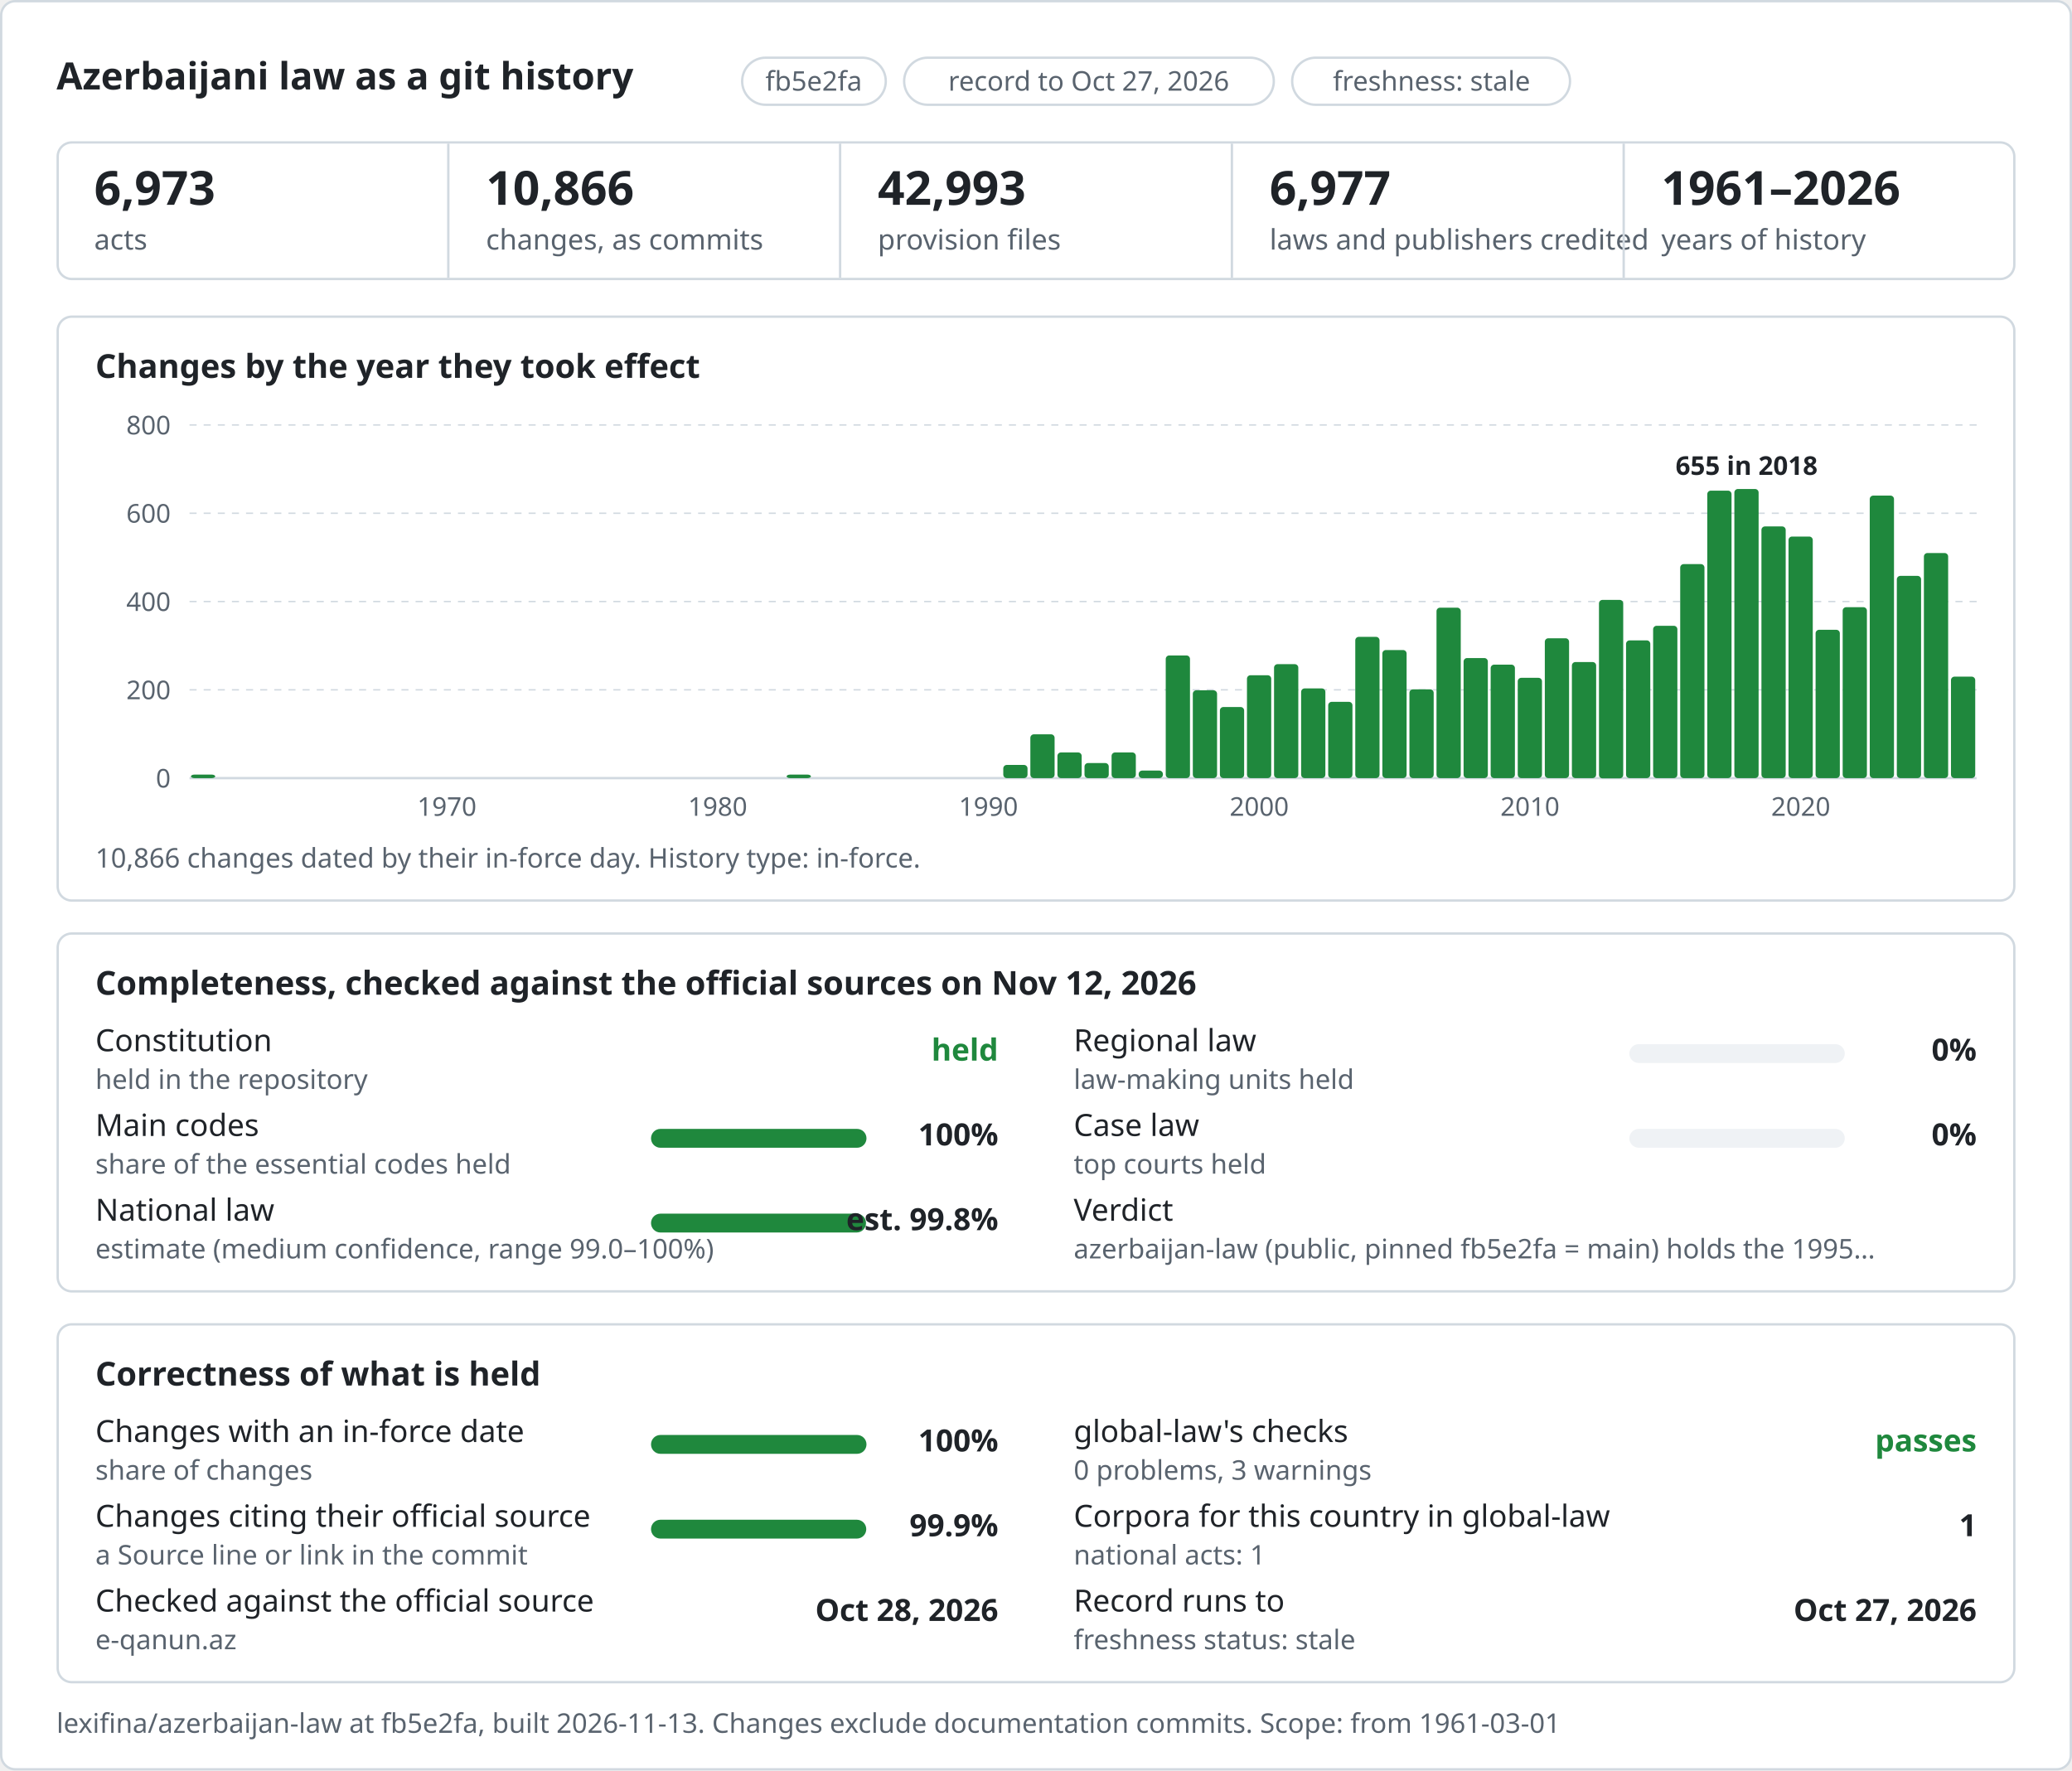
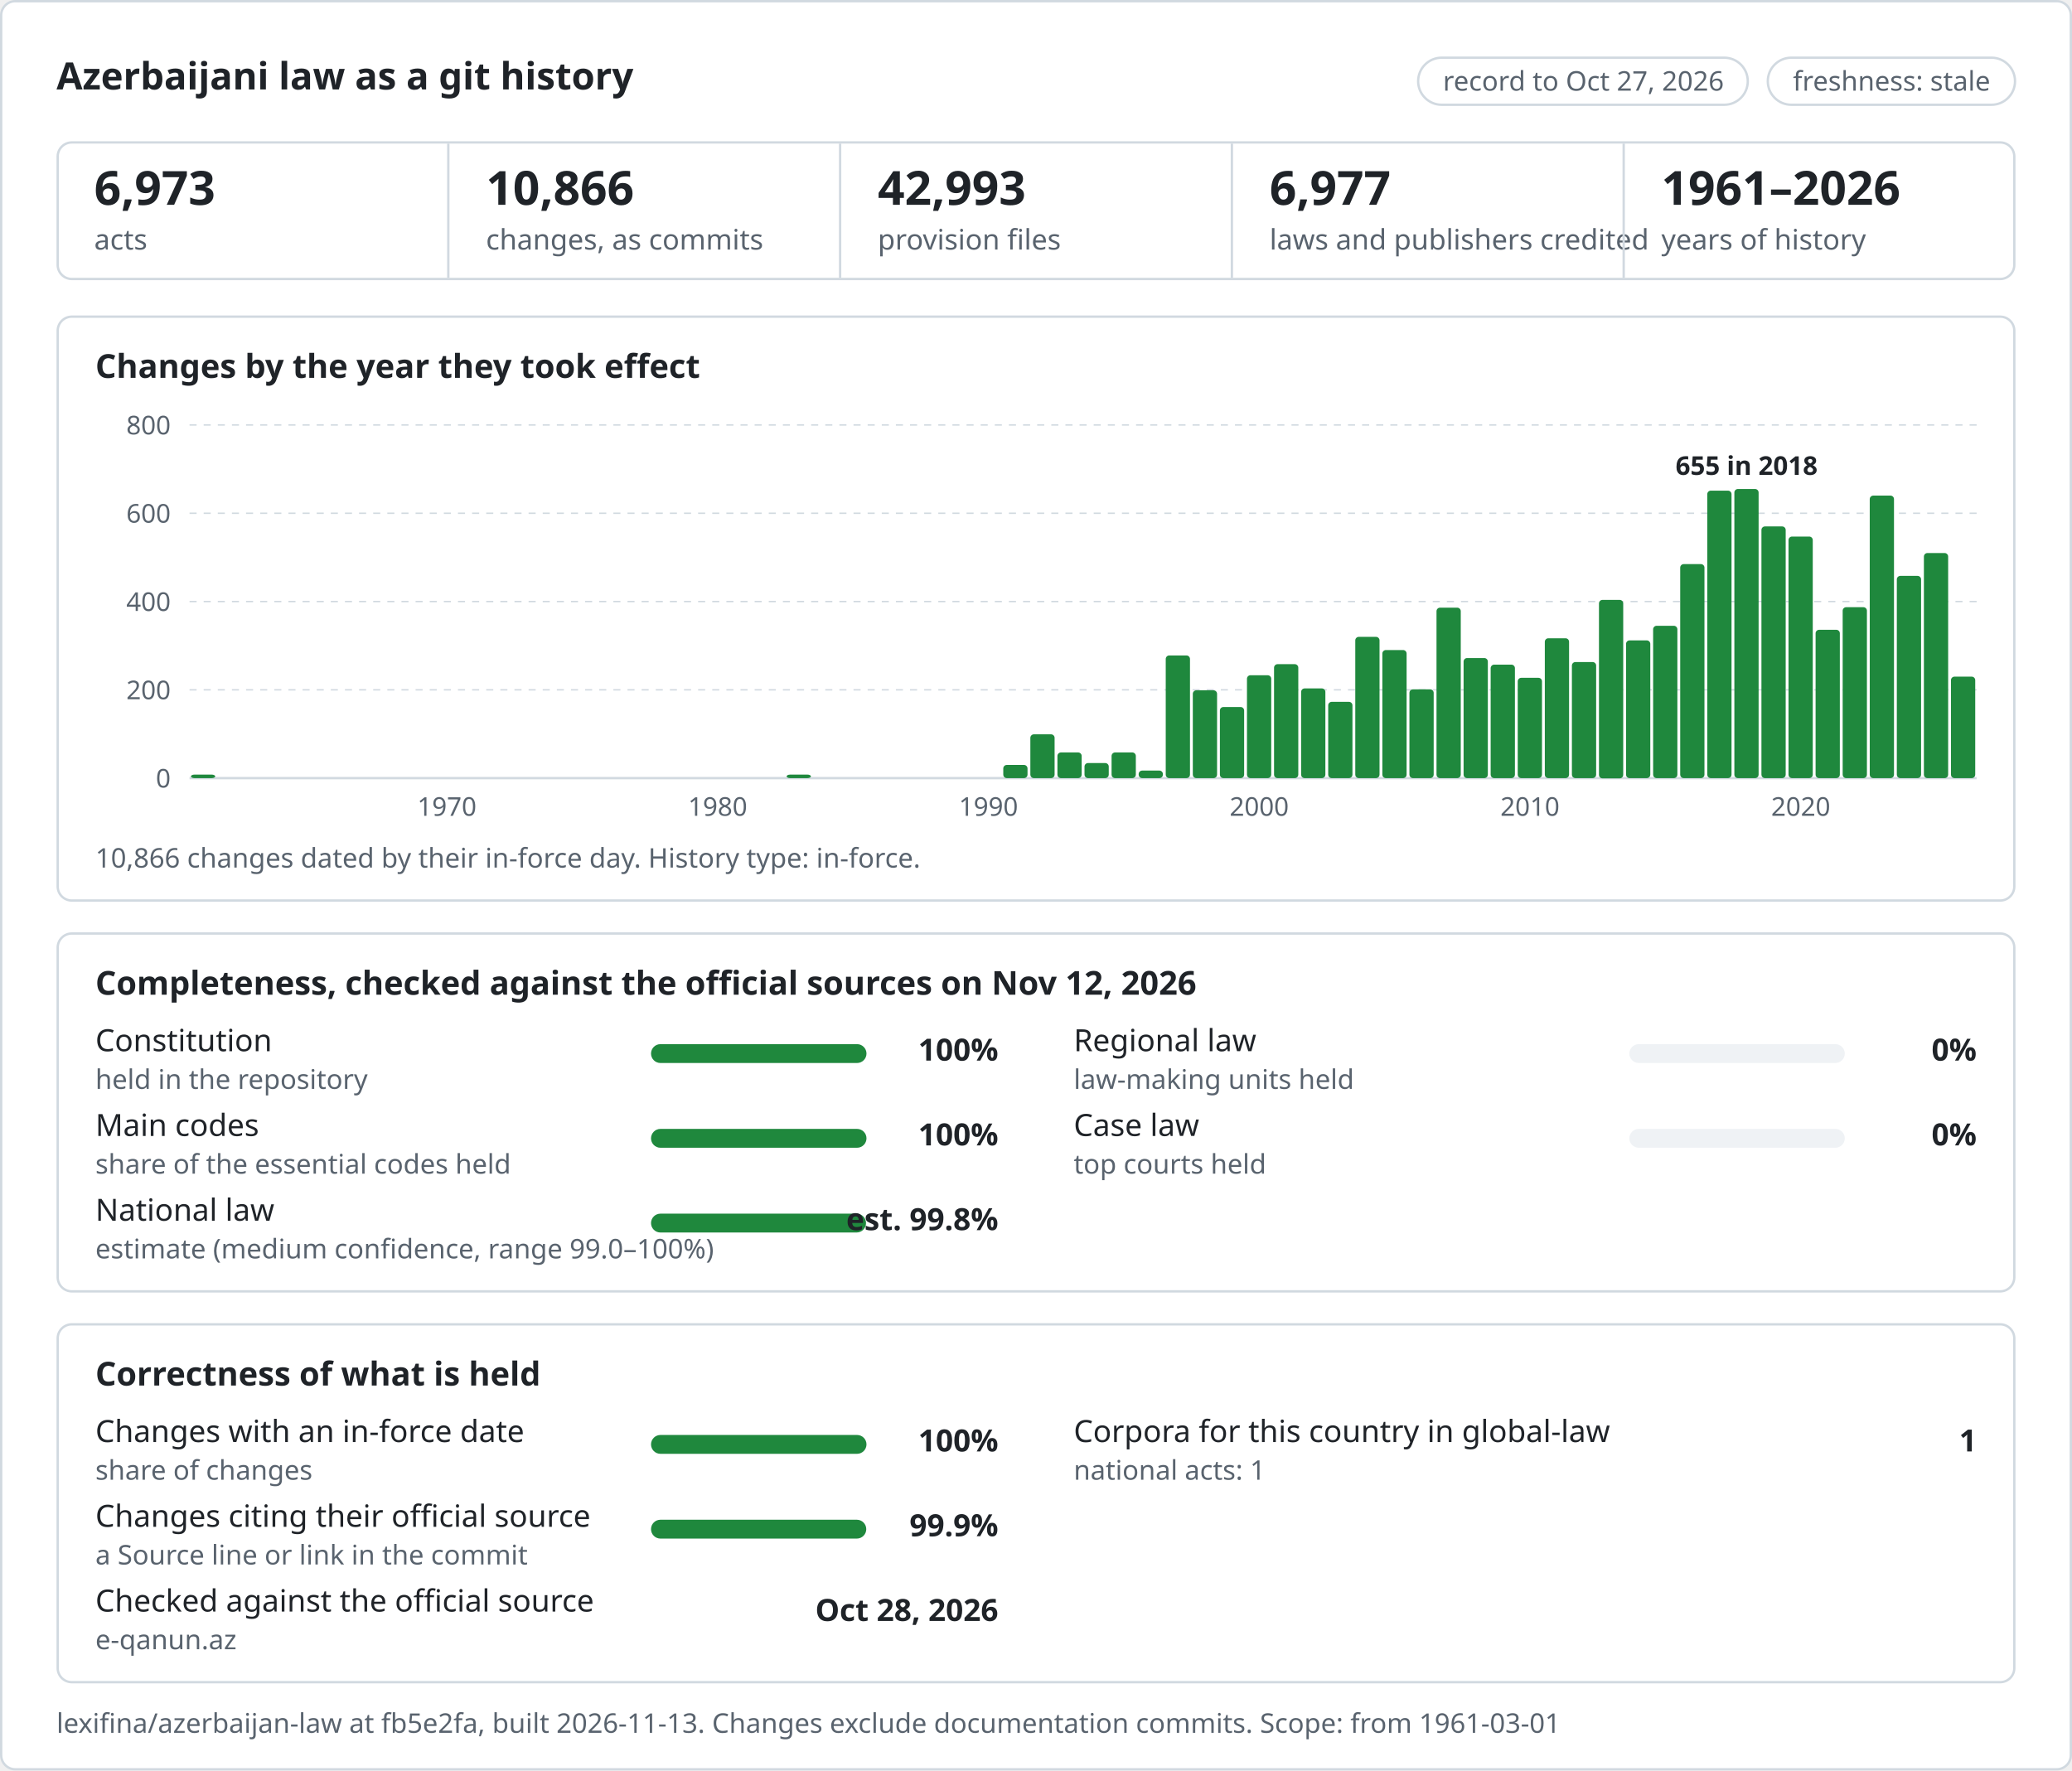
<svg xmlns="http://www.w3.org/2000/svg" width="880" height="752" viewBox="0 0 880 752" font-family="-apple-system,BlinkMacSystemFont,Segoe UI,Noto Sans,Helvetica,Arial,sans-serif">
  <rect x="0.5" y="0.5" width="879" height="751" rx="6" fill="#ffffff" stroke="#d1d9e0" />
  <text x="24" y="38" font-size="16" font-weight="600" fill="#1f2328">Azerbaijani law as a git history</text>
-   <rect x="315.2" y="24.5" width="61" height="20" rx="10" fill="none" stroke="#d1d9e0" />
-   <text x="345.6" y="38.5" font-size="11.5" font-weight="500" text-anchor="middle" fill="#59636e">fb5e2fa</text>
-   <rect x="384.0" y="24.5" width="157" height="20" rx="10" fill="none" stroke="#d1d9e0" />
-   <text x="462.4" y="38.5" font-size="11.5" font-weight="500" text-anchor="middle" fill="#59636e">record to Oct 27, 2026</text>
-   <rect x="548.8" y="24.5" width="118" height="20" rx="10" fill="none" stroke="#d1d9e0" />
-   <text x="608.0" y="38.5" font-size="11.5" font-weight="500" text-anchor="middle" fill="#59636e">freshness: stale</text>
+   <rect x="602.3" y="24.5" width="140" height="20" rx="10" fill="none" stroke="#d1d9e0" />
+   <text x="672.5" y="38.5" font-size="11.5" font-weight="500" text-anchor="middle" fill="#59636e">record to Oct 27, 2026</text>
+   <rect x="750.8" y="24.5" width="105" height="20" rx="10" fill="none" stroke="#d1d9e0" />
+   <text x="803.4" y="38.5" font-size="11.5" font-weight="500" text-anchor="middle" fill="#59636e">freshness: stale</text>
  <rect x="24.5" y="60.5" width="831" height="58" rx="6" fill="#ffffff" stroke="#d1d9e0" />
  <text x="40.0" y="87" font-size="20" font-weight="600" fill="#1f2328">6,973</text>
  <text x="40.0" y="106" font-size="12" fill="#59636e">acts</text>
  <line x1="190.4" y1="61" x2="190.4" y2="118" stroke="#d1d9e0" />
  <text x="206.4" y="87" font-size="20" font-weight="600" fill="#1f2328">10,866</text>
  <text x="206.4" y="106" font-size="12" fill="#59636e">changes, as commits</text>
  <line x1="356.8" y1="61" x2="356.8" y2="118" stroke="#d1d9e0" />
  <text x="372.8" y="87" font-size="20" font-weight="600" fill="#1f2328">42,993</text>
  <text x="372.8" y="106" font-size="12" fill="#59636e">provision files</text>
  <line x1="523.2" y1="61" x2="523.2" y2="118" stroke="#d1d9e0" />
  <text x="539.2" y="87" font-size="20" font-weight="600" fill="#1f2328">6,977</text>
-   <text x="539.2" y="106" font-size="12" fill="#59636e">laws and publishers credited</text>
+   <text x="539.2" y="106" font-size="12" fill="#59636e" textLength="142" lengthAdjust="spacingAndGlyphs">laws and publishers credited</text>
  <line x1="689.6" y1="61" x2="689.6" y2="118" stroke="#d1d9e0" />
  <text x="705.6" y="87" font-size="20" font-weight="600" fill="#1f2328">1961–2026</text>
  <text x="705.6" y="106" font-size="12" fill="#59636e">years of history</text>
  <rect x="24.5" y="134.5" width="831" height="248" rx="6" fill="#ffffff" stroke="#d1d9e0" />
  <text x="40.5" y="160.5" font-size="14" font-weight="600" fill="#1f2328">Changes by the year they took effect</text>
  <line x1="80.5" y1="330.5" x2="839.5" y2="330.5" stroke="#d1d9e0" stroke-width="1" />
  <text x="72.5" y="334.5" font-size="11" text-anchor="end" fill="#59636e">0</text>
  <line x1="80.5" y1="293.0" x2="839.5" y2="293.0" stroke="#d1d9e0" stroke-width="0.6" stroke-dasharray="3 3" />
  <text x="72.5" y="297.0" font-size="11" text-anchor="end" fill="#59636e">200</text>
  <line x1="80.5" y1="255.5" x2="839.5" y2="255.5" stroke="#d1d9e0" stroke-width="0.6" stroke-dasharray="3 3" />
  <text x="72.5" y="259.5" font-size="11" text-anchor="end" fill="#59636e">400</text>
  <line x1="80.5" y1="218.0" x2="839.5" y2="218.0" stroke="#d1d9e0" stroke-width="0.6" stroke-dasharray="3 3" />
  <text x="72.5" y="222.0" font-size="11" text-anchor="end" fill="#59636e">600</text>
  <line x1="80.5" y1="180.5" x2="839.5" y2="180.5" stroke="#d1d9e0" stroke-width="0.6" stroke-dasharray="3 3" />
  <text x="72.5" y="184.5" font-size="11" text-anchor="end" fill="#59636e">800</text>
  <rect x="81.10" y="329.0" width="10.30" height="1.5" rx="1.5" fill="#1f883d" />
  <text x="189.8" y="346.5" font-size="11" text-anchor="middle" fill="#59636e">1970</text>
  <text x="304.8" y="346.5" font-size="11" text-anchor="middle" fill="#59636e">1980</text>
  <rect x="334.10" y="329.0" width="10.30" height="1.5" rx="1.5" fill="#1f883d" />
  <text x="419.8" y="346.5" font-size="11" text-anchor="middle" fill="#59636e">1990</text>
  <rect x="426.10" y="324.9" width="10.30" height="5.6" rx="1.5" fill="#1f883d" />
  <rect x="437.60" y="311.9" width="10.30" height="18.6" rx="1.5" fill="#1f883d" />
  <rect x="449.10" y="319.6" width="10.30" height="10.9" rx="1.5" fill="#1f883d" />
  <rect x="460.60" y="324.1" width="10.30" height="6.4" rx="1.5" fill="#1f883d" />
  <rect x="472.10" y="319.6" width="10.30" height="10.9" rx="1.5" fill="#1f883d" />
  <rect x="483.60" y="327.3" width="10.30" height="3.2" rx="1.5" fill="#1f883d" />
  <rect x="495.10" y="278.4" width="10.30" height="52.1" rx="1.5" fill="#1f883d" />
  <rect x="506.60" y="293.2" width="10.30" height="37.3" rx="1.5" fill="#1f883d" />
  <rect x="518.10" y="300.3" width="10.30" height="30.2" rx="1.5" fill="#1f883d" />
  <rect x="529.60" y="286.8" width="10.30" height="43.7" rx="1.5" fill="#1f883d" />
  <text x="534.8" y="346.5" font-size="11" text-anchor="middle" fill="#59636e">2000</text>
  <rect x="541.10" y="282.1" width="10.30" height="48.4" rx="1.5" fill="#1f883d" />
  <rect x="552.60" y="292.4" width="10.30" height="38.1" rx="1.5" fill="#1f883d" />
  <rect x="564.10" y="298.1" width="10.30" height="32.4" rx="1.5" fill="#1f883d" />
  <rect x="575.60" y="270.5" width="10.30" height="60.0" rx="1.5" fill="#1f883d" />
  <rect x="587.10" y="276.1" width="10.30" height="54.4" rx="1.5" fill="#1f883d" />
  <rect x="598.60" y="292.8" width="10.30" height="37.7" rx="1.5" fill="#1f883d" />
  <rect x="610.10" y="258.1" width="10.30" height="72.4" rx="1.5" fill="#1f883d" />
  <rect x="621.60" y="279.5" width="10.30" height="51.0" rx="1.5" fill="#1f883d" />
  <rect x="633.10" y="282.3" width="10.30" height="48.2" rx="1.5" fill="#1f883d" />
  <rect x="644.60" y="287.9" width="10.30" height="42.6" rx="1.5" fill="#1f883d" />
  <text x="649.8" y="346.5" font-size="11" text-anchor="middle" fill="#59636e">2010</text>
  <rect x="656.10" y="271.1" width="10.30" height="59.4" rx="1.5" fill="#1f883d" />
  <rect x="667.60" y="281.2" width="10.30" height="49.3" rx="1.5" fill="#1f883d" />
  <rect x="679.10" y="254.8" width="10.30" height="75.8" rx="1.5" fill="#1f883d" />
  <rect x="690.60" y="272.0" width="10.30" height="58.5" rx="1.5" fill="#1f883d" />
  <rect x="702.10" y="265.8" width="10.30" height="64.7" rx="1.5" fill="#1f883d" />
  <rect x="713.60" y="239.6" width="10.30" height="90.9" rx="1.5" fill="#1f883d" />
  <rect x="725.10" y="208.4" width="10.30" height="122.1" rx="1.5" fill="#1f883d" />
  <rect x="736.60" y="207.7" width="10.30" height="122.8" rx="1.5" fill="#1f883d" />
  <text x="741.8" y="201.7" font-size="11" font-weight="600" text-anchor="middle" fill="#1f2328">655 in 2018</text>
  <rect x="748.10" y="223.6" width="10.30" height="106.9" rx="1.5" fill="#1f883d" />
  <rect x="759.60" y="227.9" width="10.30" height="102.6" rx="1.5" fill="#1f883d" />
  <text x="764.8" y="346.5" font-size="11" text-anchor="middle" fill="#59636e">2020</text>
  <rect x="771.10" y="267.5" width="10.30" height="63.0" rx="1.5" fill="#1f883d" />
  <rect x="782.60" y="257.9" width="10.30" height="72.6" rx="1.5" fill="#1f883d" />
  <rect x="794.10" y="210.5" width="10.30" height="120.0" rx="1.5" fill="#1f883d" />
  <rect x="805.60" y="244.6" width="10.30" height="85.9" rx="1.5" fill="#1f883d" />
  <rect x="817.10" y="234.9" width="10.30" height="95.6" rx="1.5" fill="#1f883d" />
  <rect x="828.60" y="287.4" width="10.30" height="43.1" rx="1.5" fill="#1f883d" />
  <text x="40.5" y="368.5" font-size="11.5" fill="#59636e">10,866 changes dated by their in-force day. History type: in-force.</text>
  <rect x="24.5" y="396.5" width="831" height="152" rx="6" fill="#ffffff" stroke="#d1d9e0" />
  <text x="40.5" y="422.5" font-size="14" font-weight="600" fill="#1f2328">Completeness, checked against the official sources on Nov 12, 2026</text>
  <text x="40.5" y="446.5" font-size="13" fill="#1f2328">Constitution</text>
  <text x="40.5" y="462.5" font-size="11.5" fill="#59636e">held in the repository</text>
-   <text x="424.0" y="450.5" font-size="13" font-weight="600" text-anchor="end" fill="#1f883d">held</text>
+   <g>
+     <rect x="276.5" y="443.5" width="91.5" height="8" rx="4" fill="#eff2f5" />
+     <rect x="276.5" y="443.5" width="91.5" height="8" rx="4" fill="#1f883d" />
+   </g>
+   <text x="424.0" y="450.5" font-size="13" font-weight="600" text-anchor="end" fill="#1f2328">100%</text>
  <text x="40.5" y="482.5" font-size="13" fill="#1f2328">Main codes</text>
  <text x="40.5" y="498.5" font-size="11.5" fill="#59636e">share of the essential codes held</text>
  <g>
    <rect x="276.5" y="479.5" width="91.5" height="8" rx="4" fill="#eff2f5" />
    <rect x="276.5" y="479.5" width="91.5" height="8" rx="4" fill="#1f883d" />
  </g>
  <text x="424.0" y="486.5" font-size="13" font-weight="600" text-anchor="end" fill="#1f2328">100%</text>
  <text x="40.5" y="518.5" font-size="13" fill="#1f2328">National law</text>
  <text x="40.5" y="534.5" font-size="11.5" fill="#59636e">estimate (medium confidence, range 99.0–100%)</text>
  <g>
    <rect x="276.5" y="515.5" width="91.5" height="8" rx="4" fill="#eff2f5" />
    <rect x="276.5" y="515.5" width="91.3" height="8" rx="4" fill="#1f883d" />
  </g>
  <text x="424.0" y="522.5" font-size="13" font-weight="600" text-anchor="end" fill="#1f2328">est. 99.8%</text>
  <text x="456.0" y="446.5" font-size="13" fill="#1f2328">Regional law</text>
  <text x="456.0" y="462.5" font-size="11.5" fill="#59636e">law-making units held</text>
  <g>
    <rect x="692.0" y="443.5" width="91.5" height="8" rx="4" fill="#eff2f5" />
  </g>
  <text x="839.5" y="450.5" font-size="13" font-weight="600" text-anchor="end" fill="#1f2328">0%</text>
  <text x="456.0" y="482.5" font-size="13" fill="#1f2328">Case law</text>
  <text x="456.0" y="498.5" font-size="11.5" fill="#59636e">top courts held</text>
  <g>
    <rect x="692.0" y="479.5" width="91.5" height="8" rx="4" fill="#eff2f5" />
  </g>
  <text x="839.5" y="486.5" font-size="13" font-weight="600" text-anchor="end" fill="#1f2328">0%</text>
-   <text x="456.0" y="518.5" font-size="13" fill="#1f2328">Verdict</text>
-   <text x="456.0" y="534.5" font-size="11.5" fill="#59636e">azerbaijan-law (public, pinned fb5e2fa = main) holds the 1995…</text>
-   <text x="839.5" y="522.5" font-size="13" font-weight="600" text-anchor="end" fill="#59636e" />
  <rect x="24.5" y="562.5" width="831" height="152" rx="6" fill="#ffffff" stroke="#d1d9e0" />
  <text x="40.5" y="588.5" font-size="14" font-weight="600" fill="#1f2328">Correctness of what is held</text>
  <text x="40.5" y="612.5" font-size="13" fill="#1f2328">Changes with an in-force date</text>
  <text x="40.5" y="628.5" font-size="11.5" fill="#59636e">share of changes</text>
  <g>
    <rect x="276.5" y="609.5" width="91.5" height="8" rx="4" fill="#eff2f5" />
    <rect x="276.5" y="609.5" width="91.5" height="8" rx="4" fill="#1f883d" />
  </g>
  <text x="424.0" y="616.5" font-size="13" font-weight="600" text-anchor="end" fill="#1f2328">100%</text>
  <text x="40.5" y="648.5" font-size="13" fill="#1f2328">Changes citing their official source</text>
  <text x="40.5" y="664.5" font-size="11.5" fill="#59636e">a Source line or link in the commit</text>
  <g>
    <rect x="276.5" y="645.5" width="91.5" height="8" rx="4" fill="#eff2f5" />
    <rect x="276.5" y="645.5" width="91.4" height="8" rx="4" fill="#1f883d" />
  </g>
  <text x="424.0" y="652.5" font-size="13" font-weight="600" text-anchor="end" fill="#1f2328">99.9%</text>
  <text x="40.5" y="684.5" font-size="13" fill="#1f2328">Checked against the official source</text>
  <text x="40.5" y="700.5" font-size="11.5" fill="#59636e">e-qanun.az</text>
  <text x="424.0" y="688.5" font-size="13" font-weight="600" text-anchor="end" fill="#1f2328">Oct 28, 2026</text>
-   <text x="456.0" y="612.5" font-size="13" fill="#1f2328">global-law's checks</text>
-   <text x="456.0" y="628.5" font-size="11.5" fill="#59636e">0 problems, 3 warnings</text>
-   <text x="839.5" y="616.5" font-size="13" font-weight="600" text-anchor="end" fill="#1f883d">passes</text>
-   <text x="456.0" y="648.5" font-size="13" fill="#1f2328">Corpora for this country in global-law</text>
-   <text x="456.0" y="664.5" font-size="11.5" fill="#59636e">national acts: 1</text>
-   <text x="839.5" y="652.5" font-size="13" font-weight="600" text-anchor="end" fill="#1f2328">1</text>
-   <text x="456.0" y="684.5" font-size="13" fill="#1f2328">Record runs to</text>
-   <text x="456.0" y="700.5" font-size="11.5" fill="#59636e">freshness status: stale</text>
-   <text x="839.5" y="688.5" font-size="13" font-weight="600" text-anchor="end" fill="#1f2328">Oct 27, 2026</text>
+   <text x="456.0" y="612.5" font-size="13" fill="#1f2328">Corpora for this country in global-law</text>
+   <text x="456.0" y="628.5" font-size="11.5" fill="#59636e">national acts: 1</text>
+   <text x="839.5" y="616.5" font-size="13" font-weight="600" text-anchor="end" fill="#1f2328">1</text>
  <text x="24" y="736" font-size="11.5" fill="#59636e">lexifina/azerbaijan-law at fb5e2fa, built 2026-11-13. Changes exclude documentation commits. Scope: from 1961-03-01</text>
</svg>
